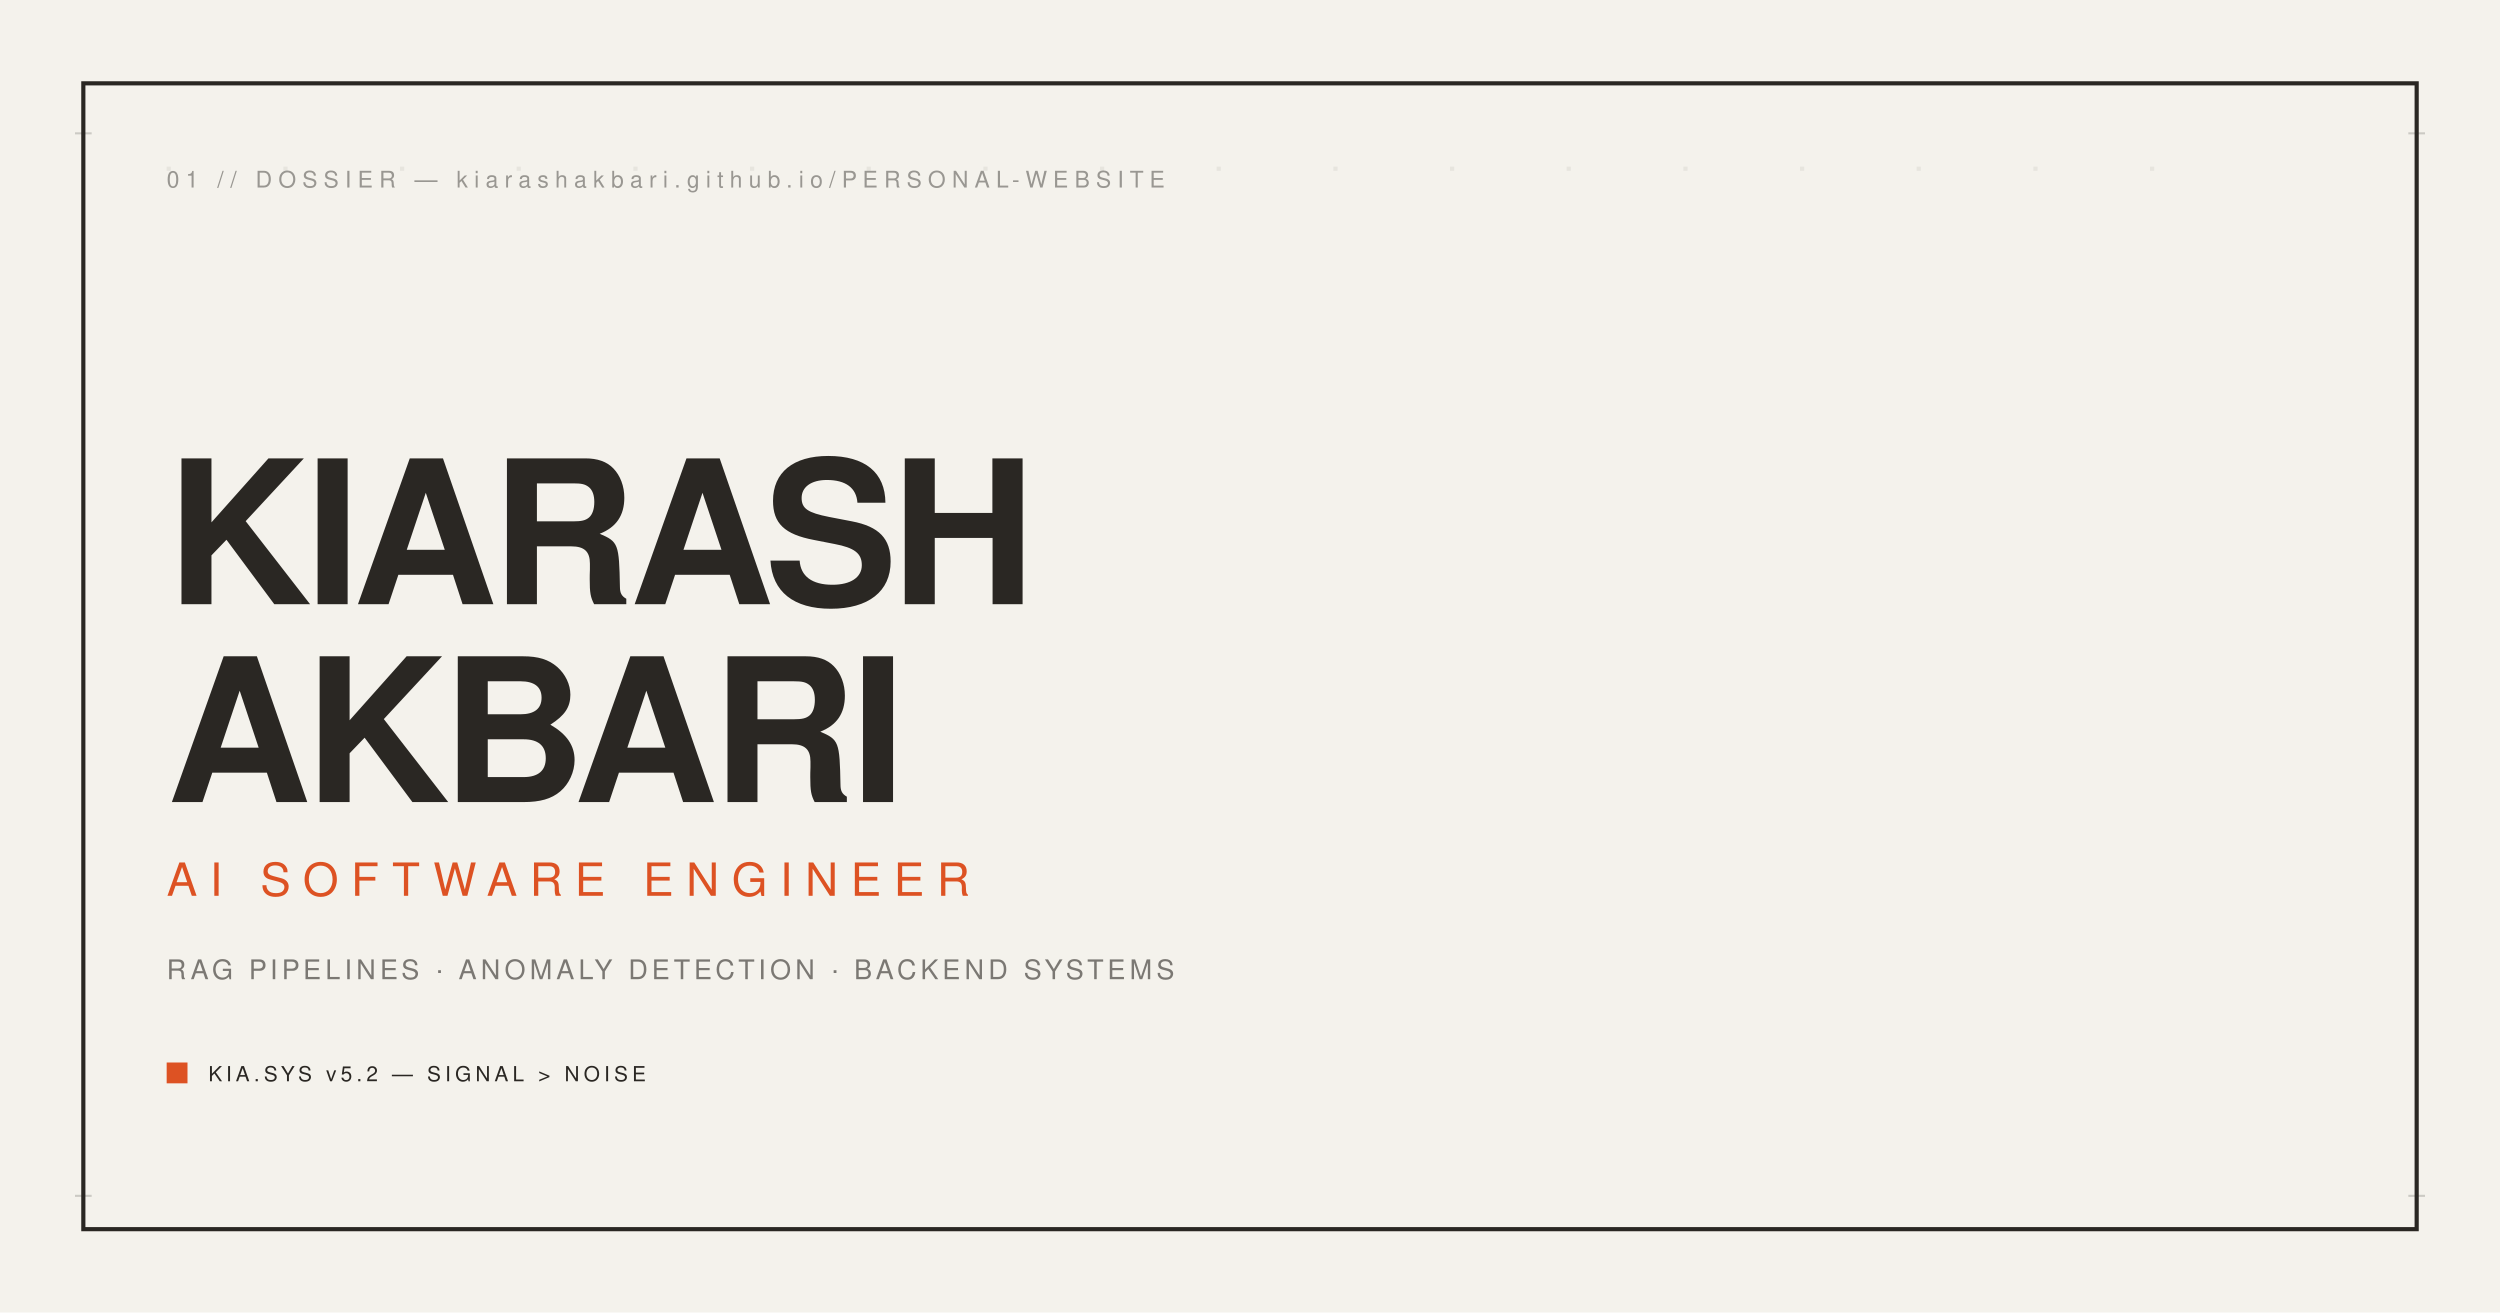
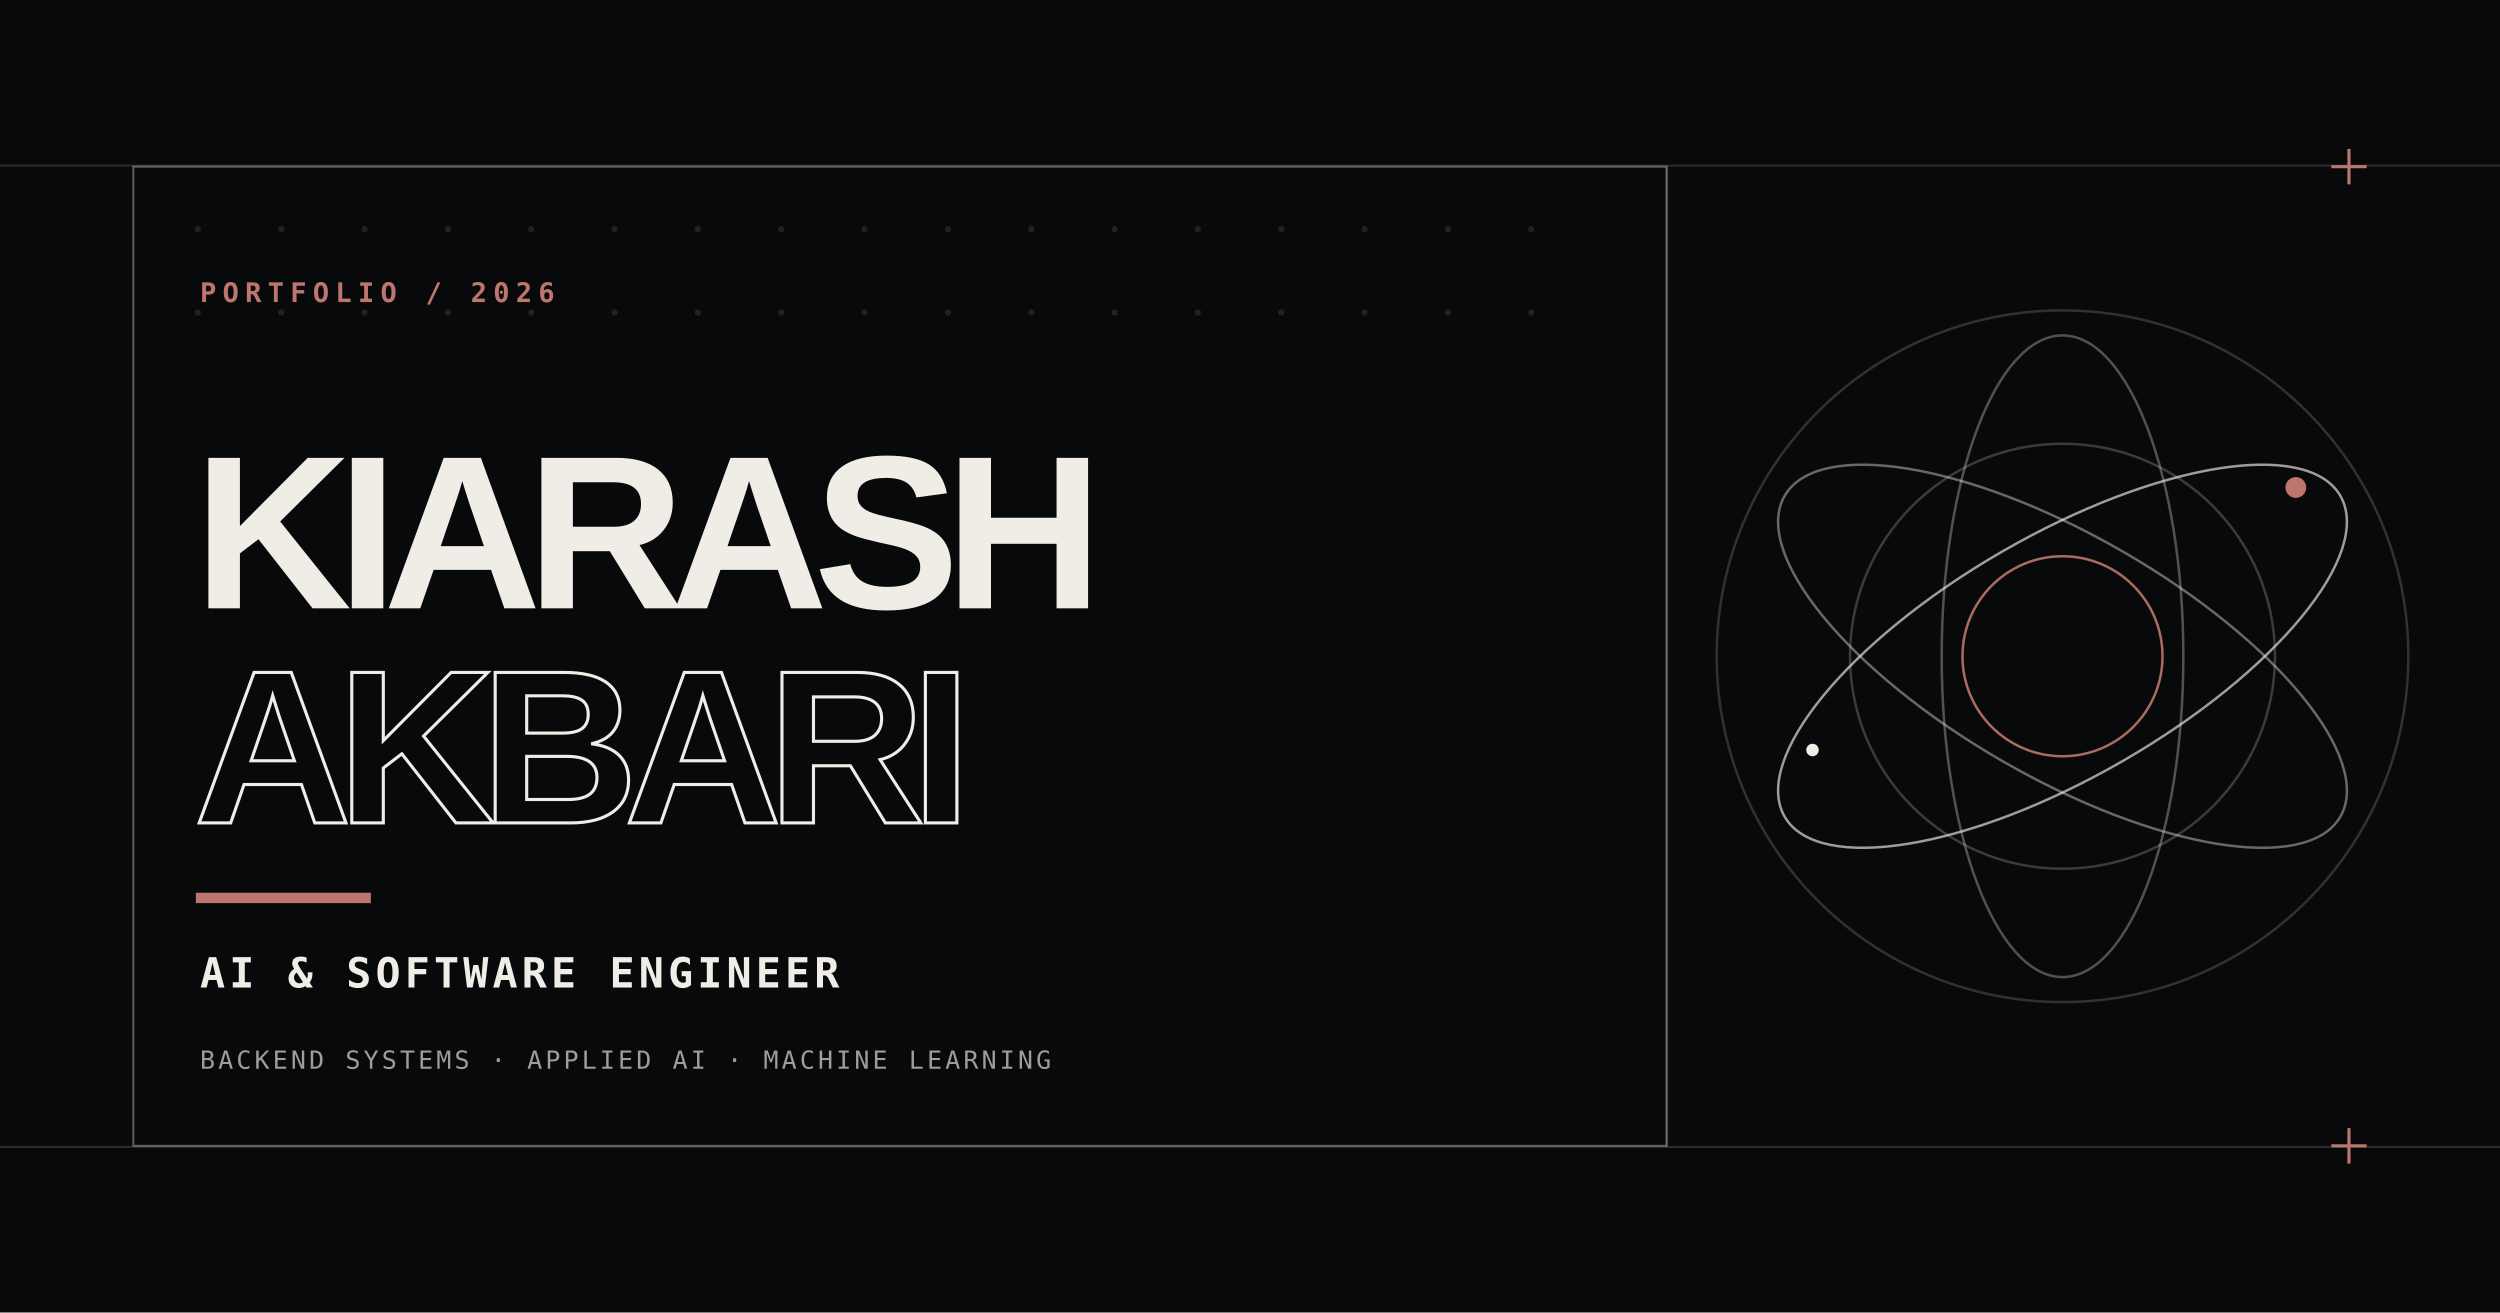
- <svg xmlns="http://www.w3.org/2000/svg" width="1200" height="630" viewBox="0 0 1200 630">
-   <rect width="1200" height="630" fill="#f4f2ec" />
-   <rect x="40" y="40" width="1120" height="550" fill="none" stroke="#2a2723" stroke-width="2" />
-   <g fill="#2a2723" opacity="0.07">
-     <rect x="80" y="80" width="2" height="2" />
-     <rect x="136" y="80" width="2" height="2" />
-     <rect x="192" y="80" width="2" height="2" />
-     <rect x="248" y="80" width="2" height="2" />
-     <rect x="304" y="80" width="2" height="2" />
-     <rect x="360" y="80" width="2" height="2" />
-     <rect x="416" y="80" width="2" height="2" />
-     <rect x="472" y="80" width="2" height="2" />
-     <rect x="528" y="80" width="2" height="2" />
-     <rect x="584" y="80" width="2" height="2" />
-     <rect x="640" y="80" width="2" height="2" />
-     <rect x="696" y="80" width="2" height="2" />
-     <rect x="752" y="80" width="2" height="2" />
-     <rect x="808" y="80" width="2" height="2" />
-     <rect x="864" y="80" width="2" height="2" />
-     <rect x="920" y="80" width="2" height="2" />
-     <rect x="976" y="80" width="2" height="2" />
-     <rect x="1032" y="80" width="2" height="2" />
+ <svg xmlns="http://www.w3.org/2000/svg" width="1200" height="630" viewBox="0 0 1200 630" fill="none">
+   <rect width="1200" height="630" fill="#08090a" />
+   <path d="M0 79.5h1200M0 550.5h1200M800 80v470" stroke="#efede6" stroke-opacity=".15" />
+   <path d="M64 80h736v470H64z" stroke="#efede6" stroke-opacity=".35" />
+   <g fill="#efede6" fill-opacity=".11">
+     <circle cx="95" cy="110" r="1.5" />
+     <circle cx="135" cy="110" r="1.5" />
+     <circle cx="175" cy="110" r="1.5" />
+     <circle cx="215" cy="110" r="1.5" />
+     <circle cx="255" cy="110" r="1.5" />
+     <circle cx="295" cy="110" r="1.5" />
+     <circle cx="335" cy="110" r="1.5" />
+     <circle cx="375" cy="110" r="1.5" />
+     <circle cx="415" cy="110" r="1.5" />
+     <circle cx="455" cy="110" r="1.5" />
+     <circle cx="495" cy="110" r="1.5" />
+     <circle cx="535" cy="110" r="1.5" />
+     <circle cx="575" cy="110" r="1.5" />
+     <circle cx="615" cy="110" r="1.5" />
+     <circle cx="655" cy="110" r="1.5" />
+     <circle cx="695" cy="110" r="1.5" />
+     <circle cx="735" cy="110" r="1.5" />
+     <circle cx="95" cy="150" r="1.5" />
+     <circle cx="135" cy="150" r="1.5" />
+     <circle cx="175" cy="150" r="1.5" />
+     <circle cx="215" cy="150" r="1.5" />
+     <circle cx="255" cy="150" r="1.5" />
+     <circle cx="295" cy="150" r="1.5" />
+     <circle cx="335" cy="150" r="1.5" />
+     <circle cx="375" cy="150" r="1.5" />
+     <circle cx="415" cy="150" r="1.5" />
+     <circle cx="455" cy="150" r="1.5" />
+     <circle cx="495" cy="150" r="1.5" />
+     <circle cx="535" cy="150" r="1.5" />
+     <circle cx="575" cy="150" r="1.5" />
+     <circle cx="615" cy="150" r="1.5" />
+     <circle cx="655" cy="150" r="1.5" />
+     <circle cx="695" cy="150" r="1.5" />
+     <circle cx="735" cy="150" r="1.5" />
  </g>
-   <text x="80" y="90" font-family="Helvetica, Arial, sans-serif" font-size="11" letter-spacing="3" fill="#2a2723" opacity="0.45">01 // DOSSIER — kiarashakbari.github.io/PERSONAL-WEBSITE</text>
-   <text x="80" y="290" font-family="Helvetica, Arial, sans-serif" font-size="96" font-weight="700" letter-spacing="-3" fill="#2a2723">KIARASH</text>
-   <text x="80" y="385" font-family="Helvetica, Arial, sans-serif" font-size="96" font-weight="700" letter-spacing="-3" fill="#2a2723">AKBARI</text>
-   <text x="80" y="430" font-family="Helvetica, Arial, sans-serif" font-size="22" letter-spacing="6" fill="#dd5223">AI SOFTWARE ENGINEER</text>
-   <text x="80" y="470" font-family="Helvetica, Arial, sans-serif" font-size="13" letter-spacing="2" fill="#2a2723" opacity="0.6">RAG PIPELINES · ANOMALY DETECTION · BACKEND SYSTEMS</text>
-   <rect x="80" y="510" width="10" height="10" fill="#dd5223" />
-   <text x="100" y="519" font-family="Helvetica, Arial, sans-serif" font-size="10" letter-spacing="2" fill="#2a2723">KIA.SYS v5.2 — SIGNAL &gt; NOISE</text>
-   <g stroke="#2a2723" stroke-width="1" opacity="0.2">
-     <line x1="40" y1="60" x2="40" y2="68" />
-     <line x1="36" y1="64" x2="44" y2="64" />
-     <line x1="1160" y1="60" x2="1160" y2="68" />
-     <line x1="1156" y1="64" x2="1164" y2="64" />
-     <line x1="40" y1="570" x2="40" y2="578" />
-     <line x1="36" y1="574" x2="44" y2="574" />
-     <line x1="1160" y1="570" x2="1160" y2="578" />
-     <line x1="1156" y1="574" x2="1164" y2="574" />
+   <text x="96" y="145" fill="#bd766d" font-family="ui-monospace, monospace" font-size="13" font-weight="700" letter-spacing="3">PORTFOLIO / 2026</text>
+   <text x="93" y="292" fill="#efede6" font-family="Arial, Helvetica, sans-serif" font-size="105" font-weight="700" letter-spacing="-7">KIARASH</text>
+   <text x="93" y="395" fill="#08090a" stroke="#efede6" stroke-width="1.5" font-family="Arial, Helvetica, sans-serif" font-size="105" font-weight="700" letter-spacing="-7">AKBARI</text>
+   <path d="M94 431h84" stroke="#bd766d" stroke-width="5" />
+   <text x="96" y="474" fill="#efede6" font-family="ui-monospace, monospace" font-size="20" font-weight="700" letter-spacing="2">AI &amp; SOFTWARE ENGINEER</text>
+   <text x="96" y="513" fill="#efede6" fill-opacity=".65" font-family="ui-monospace, monospace" font-size="12" letter-spacing="1.5">BACKEND SYSTEMS · APPLIED AI · MACHINE LEARNING</text>
+   <g transform="translate(990 315)" stroke="#efede6" stroke-width="1.2">
+     <circle r="166" stroke-opacity=".18" />
+     <ellipse rx="154" ry="58" transform="rotate(-30)" stroke-opacity=".65" />
+     <ellipse rx="154" ry="58" transform="rotate(30)" stroke-opacity=".42" />
+     <ellipse rx="154" ry="58" transform="rotate(90)" stroke-opacity=".32" />
+     <circle r="102" stroke-opacity=".22" />
+     <circle r="48" stroke="#bd766d" stroke-opacity=".9" />
+     <circle cx="112" cy="-81" r="5" fill="#bd766d" stroke="none" />
+     <circle cx="-120" cy="45" r="3" fill="#efede6" stroke="none" />
  </g>
+   <path d="M1119 80h17m-8.5-8.5v17M1119 550h17m-8.5-8.5v17" stroke="#bd766d" stroke-width="1.5" />
</svg>
